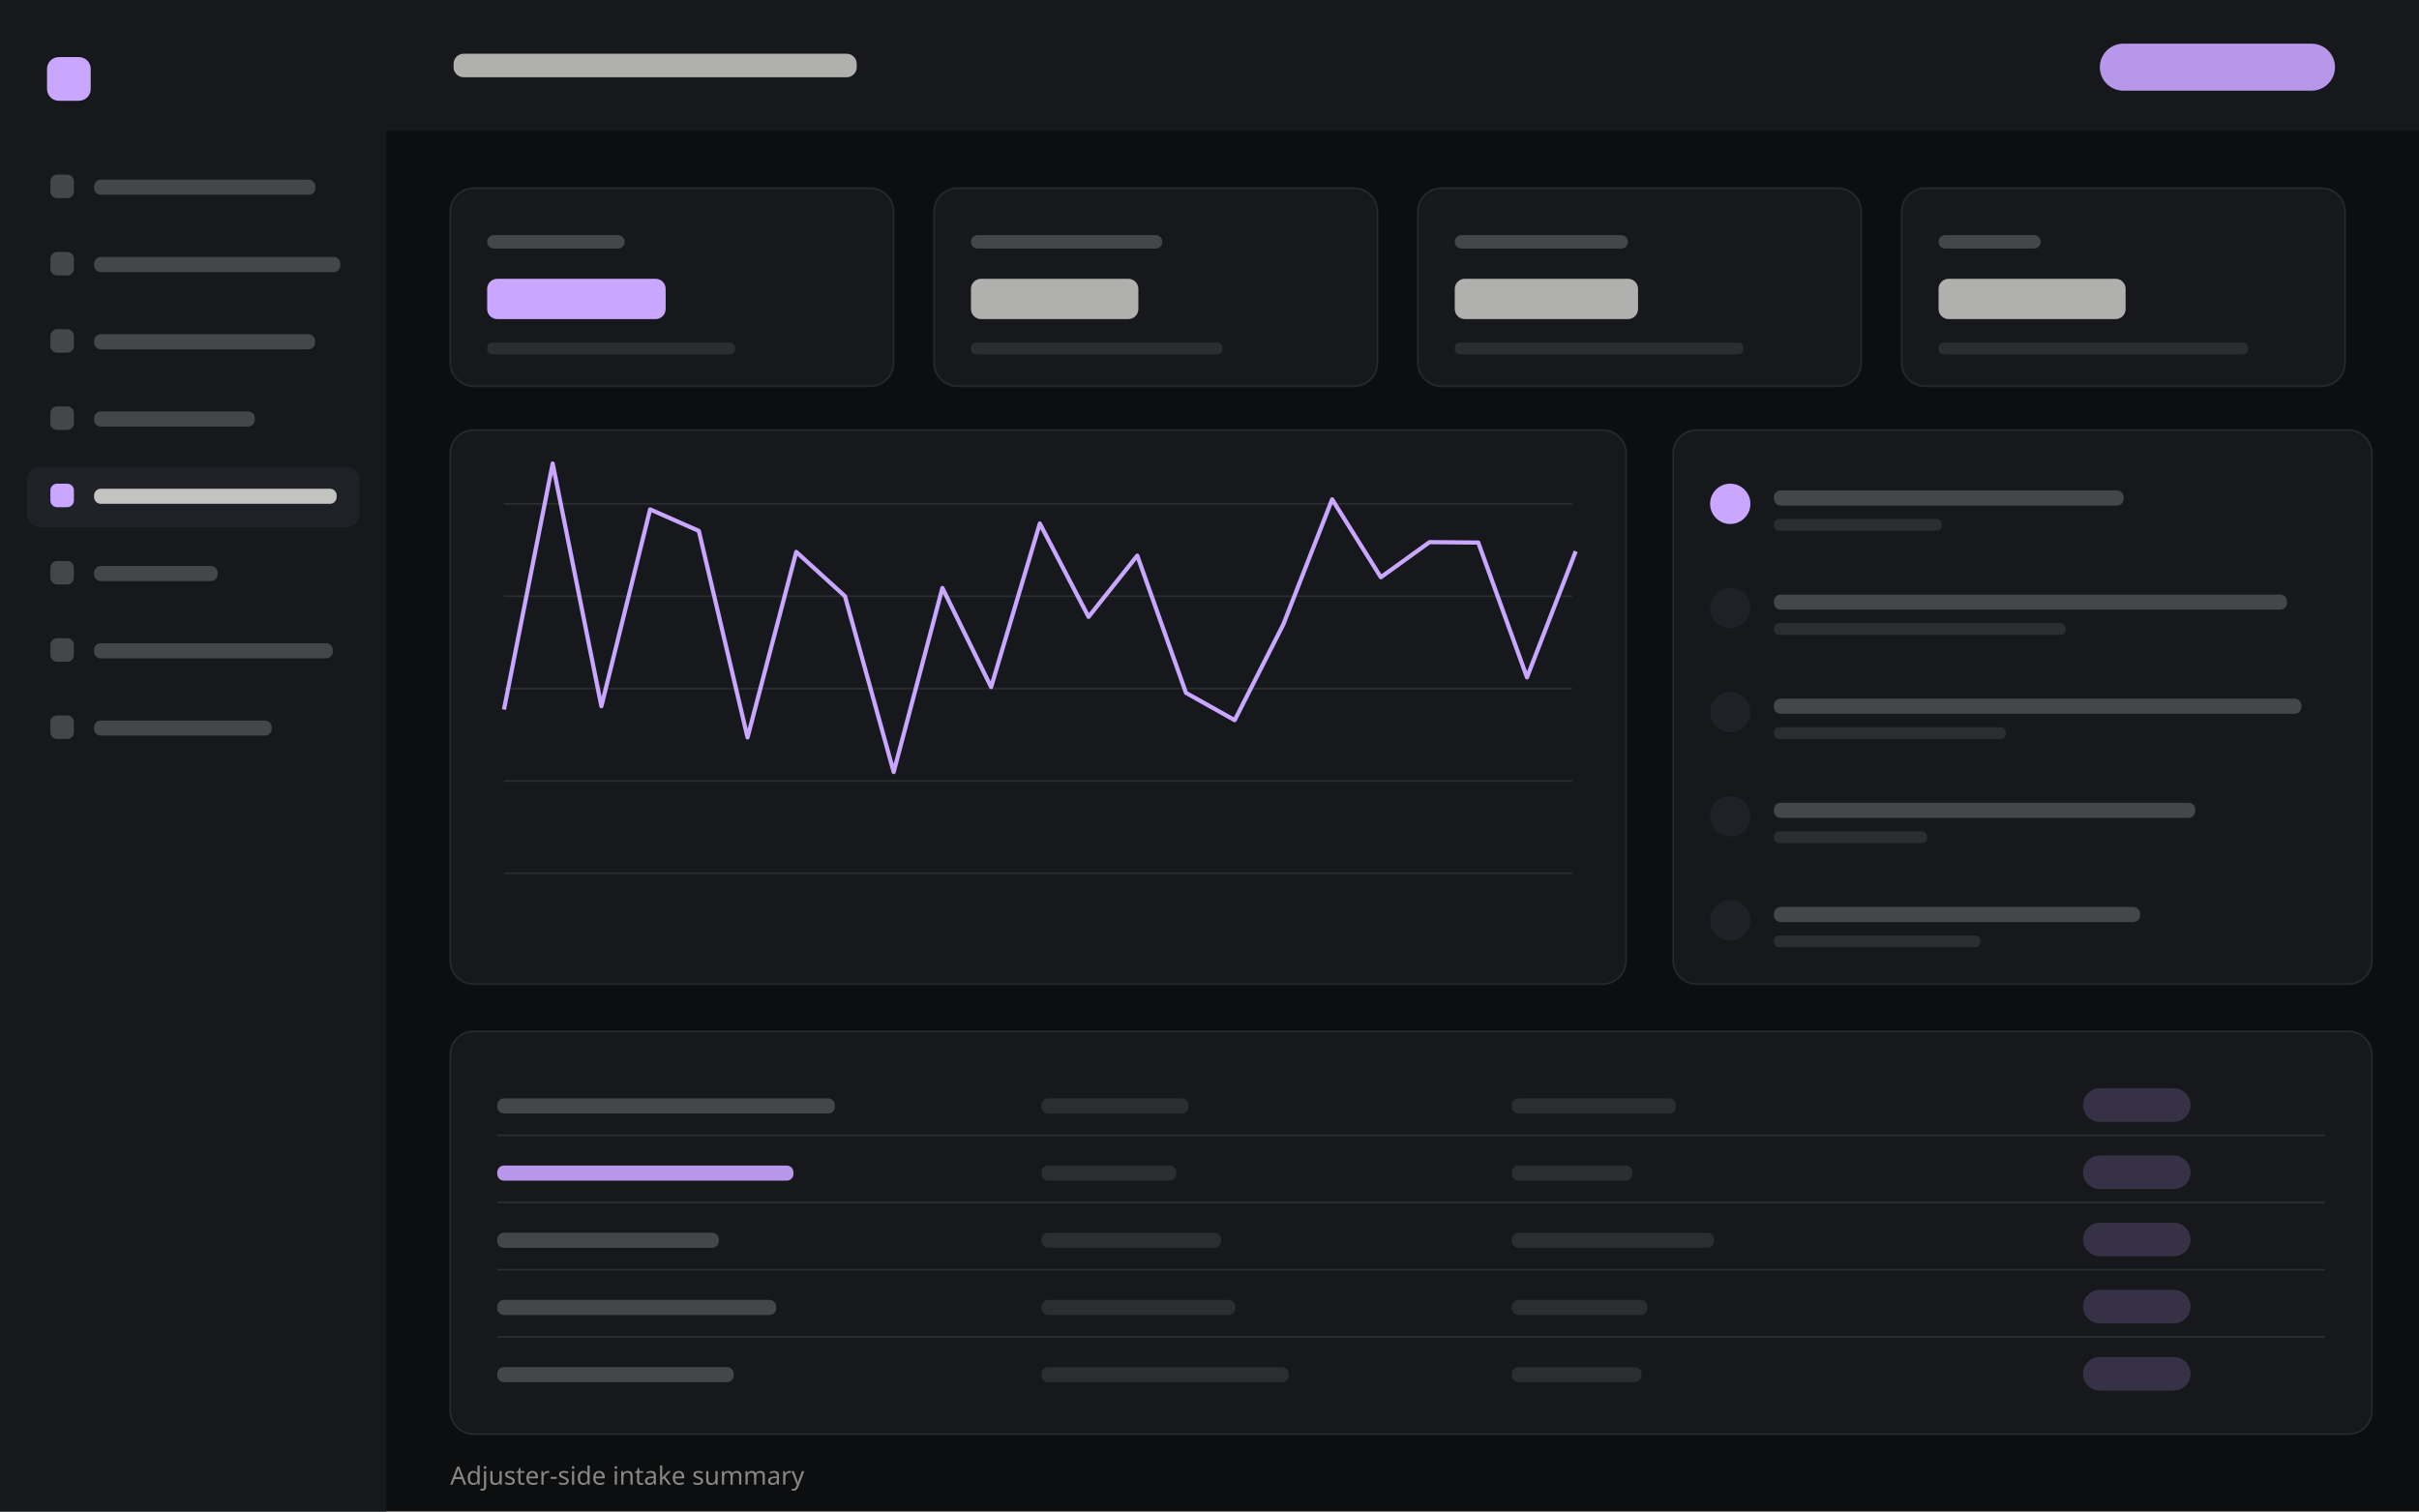
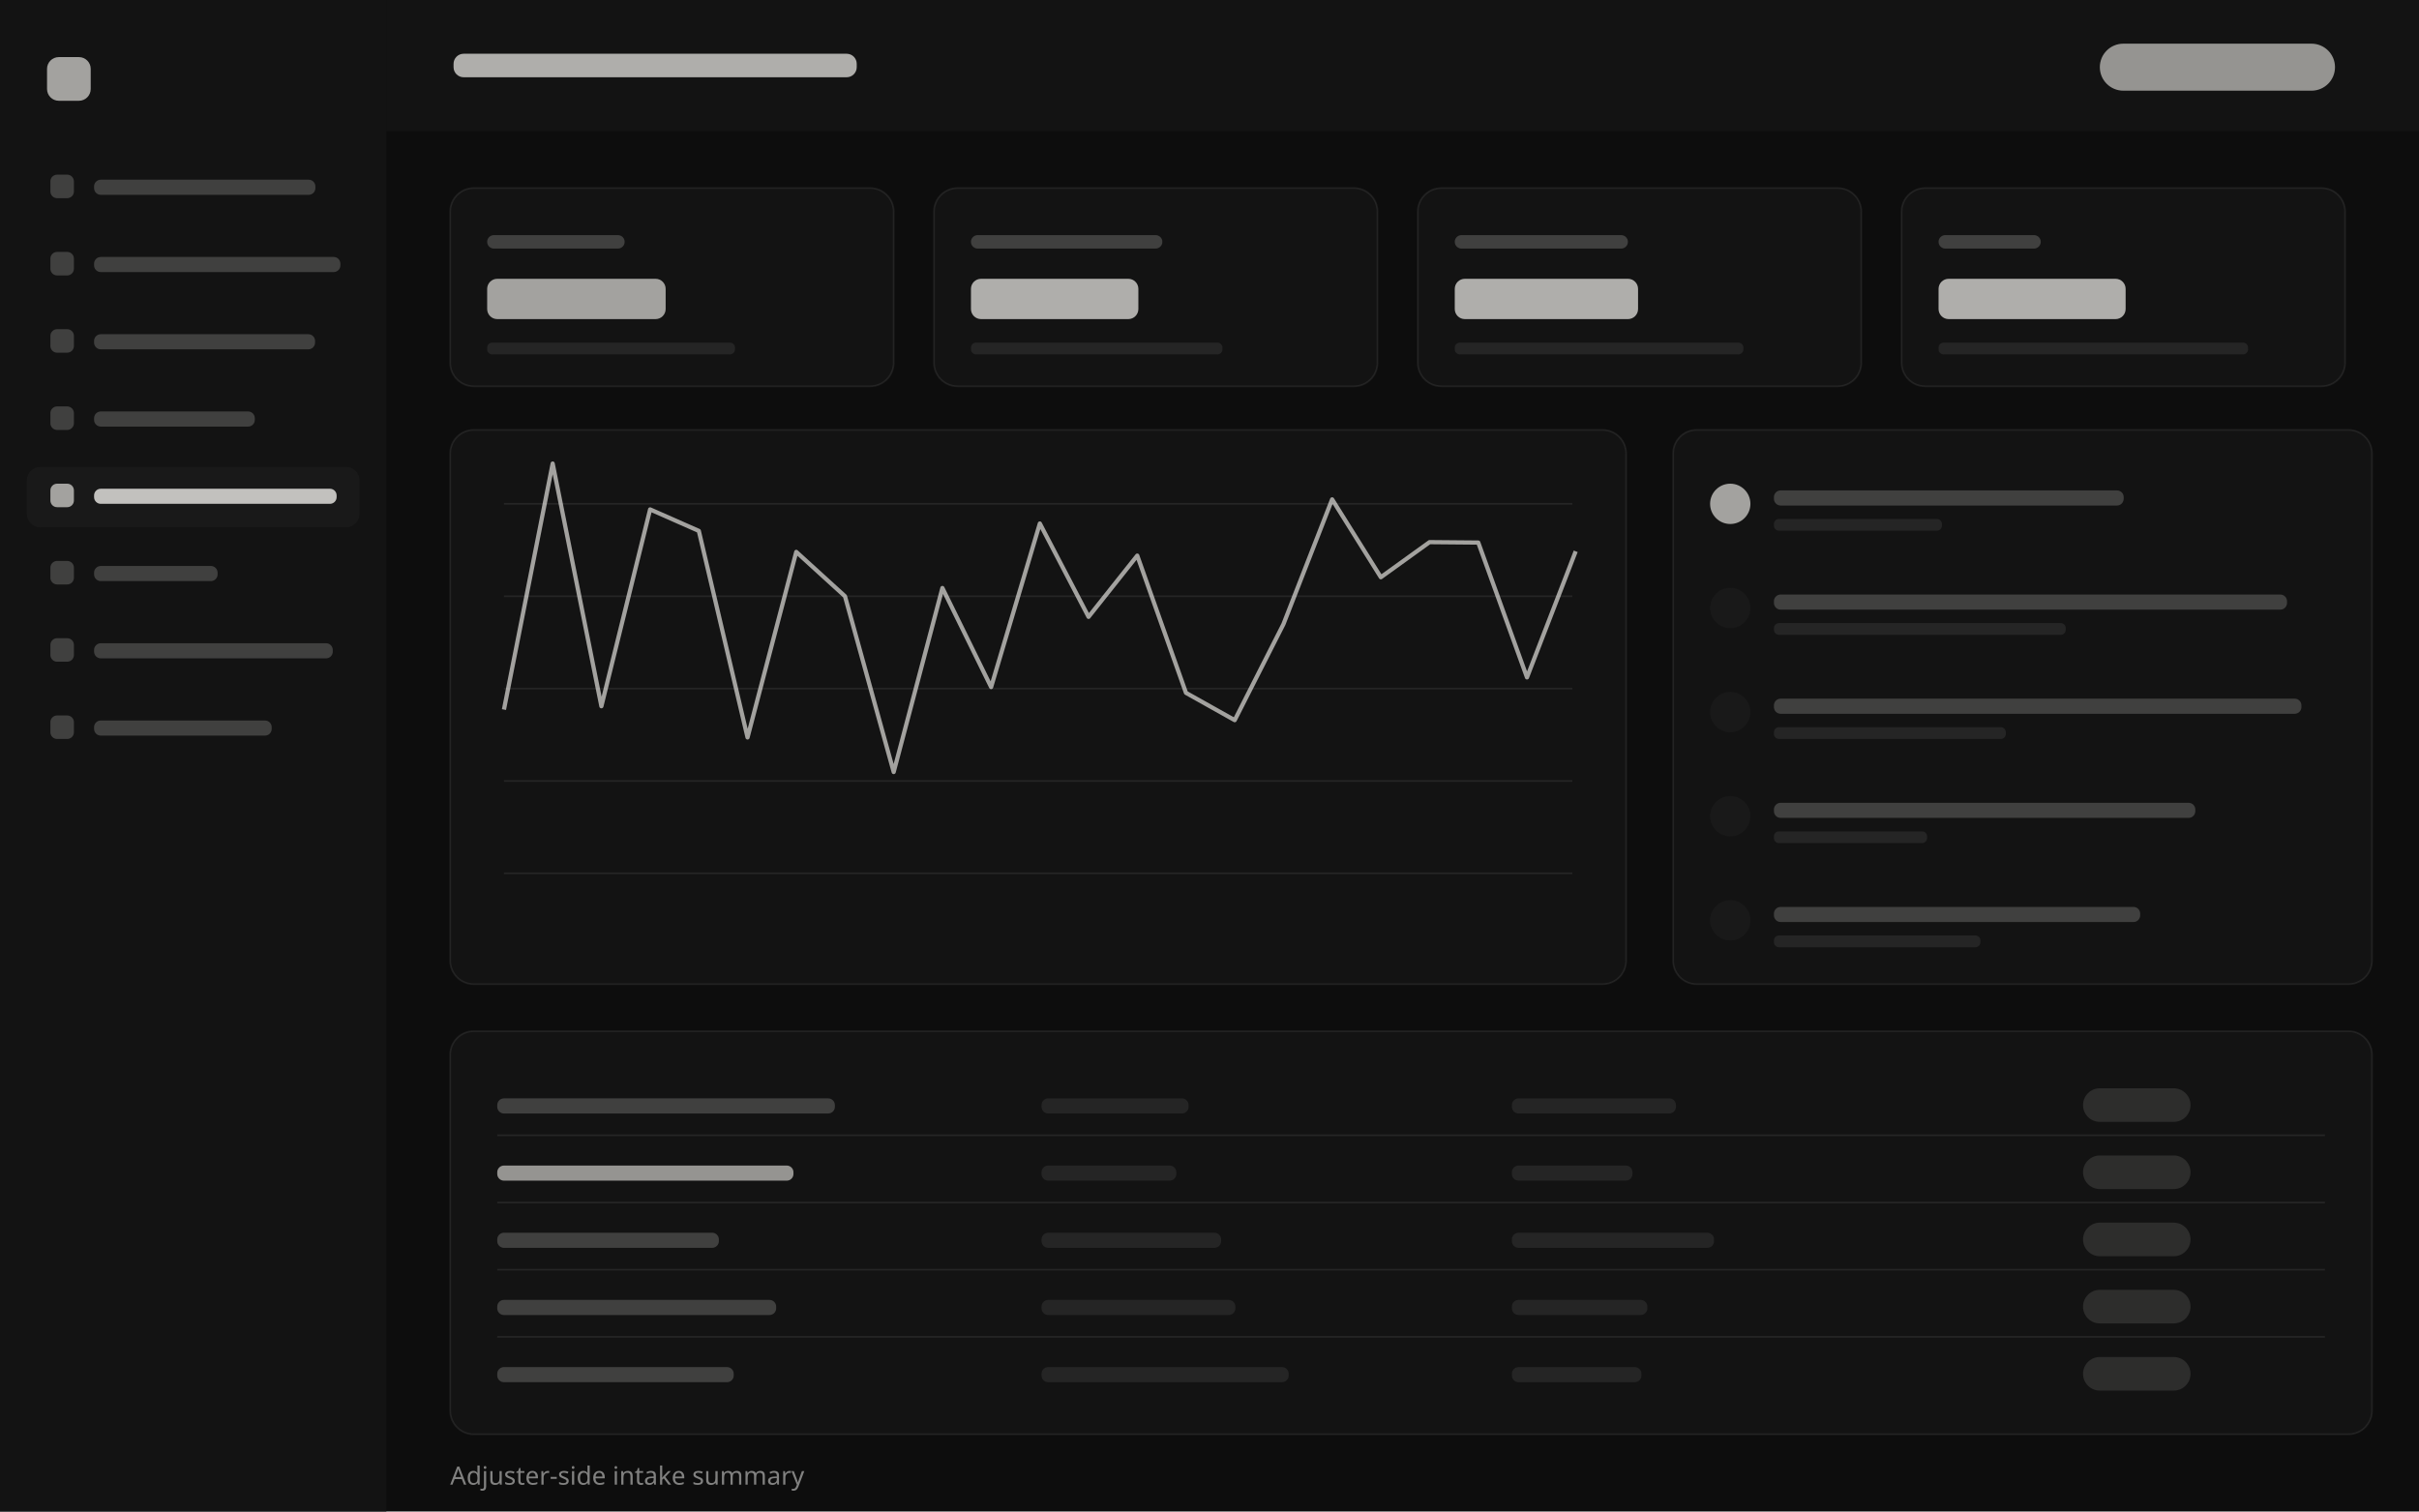
<svg xmlns="http://www.w3.org/2000/svg" viewBox="0 0 1440 900" width="1440" height="900" role="img">
-   <rect width="1440" height="900" fill="#0d0e10" />
-   <rect x="0" y="0" width="230" height="900" fill="#16181c" />
-   <rect x="28" y="34" width="26" height="26" rx="7" fill="#c9a6ff" />
-   <rect x="30" y="104" width="14" height="14" rx="4" fill="rgba(236,235,231,0.22)" />
-   <rect x="56" y="107" width="131.747" height="9" rx="4" fill="rgba(236,235,231,0.22)" />
-   <rect x="30" y="150" width="14" height="14" rx="4" fill="rgba(236,235,231,0.22)" />
-   <rect x="56" y="153" width="146.631" height="9" rx="4" fill="rgba(236,235,231,0.22)" />
-   <rect x="30" y="196" width="14" height="14" rx="4" fill="rgba(236,235,231,0.22)" />
-   <rect x="56" y="199" width="131.553" height="9" rx="4" fill="rgba(236,235,231,0.22)" />
-   <rect x="30" y="242" width="14" height="14" rx="4" fill="rgba(236,235,231,0.22)" />
-   <rect x="56" y="245" width="95.688" height="9" rx="4" fill="rgba(236,235,231,0.22)" />
-   <rect x="16" y="278" width="198" height="36" rx="8" fill="#1e2126" />
-   <rect x="30" y="288" width="14" height="14" rx="4" fill="#c9a6ff" />
+   <rect width="1440" height="900" fill="#0d0d0d" />
+   <rect x="0" y="0" width="230" height="900" fill="#131313" />
+   <rect x="28" y="34" width="26" height="26" rx="7" fill="#a3a29f" />
+   <rect x="30" y="104" width="14" height="14" rx="4" fill="rgba(247,246,244,0.2)" />
+   <rect x="56" y="107" width="131.747" height="9" rx="4" fill="rgba(247,246,244,0.2)" />
+   <rect x="30" y="150" width="14" height="14" rx="4" fill="rgba(247,246,244,0.2)" />
+   <rect x="56" y="153" width="146.631" height="9" rx="4" fill="rgba(247,246,244,0.2)" />
+   <rect x="30" y="196" width="14" height="14" rx="4" fill="rgba(247,246,244,0.2)" />
+   <rect x="56" y="199" width="131.553" height="9" rx="4" fill="rgba(247,246,244,0.2)" />
+   <rect x="30" y="242" width="14" height="14" rx="4" fill="rgba(247,246,244,0.2)" />
+   <rect x="56" y="245" width="95.688" height="9" rx="4" fill="rgba(247,246,244,0.2)" />
+   <rect x="16" y="278" width="198" height="36" rx="8" fill="#191919" />
+   <rect x="30" y="288" width="14" height="14" rx="4" fill="#a3a29f" />
  <rect x="56" y="291" width="144.395" height="9" rx="4" fill="rgba(236,235,231,0.8)" />
-   <rect x="30" y="334" width="14" height="14" rx="4" fill="rgba(236,235,231,0.22)" />
-   <rect x="56" y="337" width="73.531" height="9" rx="4" fill="rgba(236,235,231,0.22)" />
-   <rect x="30" y="380" width="14" height="14" rx="4" fill="rgba(236,235,231,0.22)" />
-   <rect x="56" y="383" width="142.099" height="9" rx="4" fill="rgba(236,235,231,0.22)" />
-   <rect x="30" y="426" width="14" height="14" rx="4" fill="rgba(236,235,231,0.22)" />
-   <rect x="56" y="429" width="105.737" height="9" rx="4" fill="rgba(236,235,231,0.22)" />
-   <rect x="230" y="0" width="1210" height="78" fill="#16181c" />
+   <rect x="30" y="334" width="14" height="14" rx="4" fill="rgba(247,246,244,0.2)" />
+   <rect x="56" y="337" width="73.531" height="9" rx="4" fill="rgba(247,246,244,0.2)" />
+   <rect x="30" y="380" width="14" height="14" rx="4" fill="rgba(247,246,244,0.2)" />
+   <rect x="56" y="383" width="142.099" height="9" rx="4" fill="rgba(247,246,244,0.2)" />
+   <rect x="30" y="426" width="14" height="14" rx="4" fill="rgba(247,246,244,0.2)" />
+   <rect x="56" y="429" width="105.737" height="9" rx="4" fill="rgba(247,246,244,0.2)" />
+   <rect x="230" y="0" width="1210" height="78" fill="#131313" />
  <rect x="270" y="32" width="240" height="14" rx="6" fill="rgba(236,235,231,0.72)" />
-   <rect x="1250" y="26" width="140" height="28" rx="14" fill="#c9a6ff" fill-opacity="0.9" />
-   <rect x="268" y="112" width="264" height="118" rx="14" fill="#16181c" stroke="rgba(236,235,231,0.10)" />
-   <rect x="290" y="140" width="81.847" height="8" rx="4" fill="rgba(236,235,231,0.22)" />
-   <rect x="290" y="166" width="106.257" height="24" rx="6" fill="#c9a6ff" />
-   <rect x="290" y="204" width="147.545" height="7" rx="3" fill="rgba(236,235,231,0.10)" />
-   <rect x="556" y="112" width="264" height="118" rx="14" fill="#16181c" stroke="rgba(236,235,231,0.10)" />
-   <rect x="578" y="140" width="113.938" height="8" rx="4" fill="rgba(236,235,231,0.22)" />
+   <rect x="1250" y="26" width="140" height="28" rx="14" fill="#a3a29f" fill-opacity="0.9" />
+   <rect x="268" y="112" width="264" height="118" rx="14" fill="#131313" stroke="rgba(247,246,244,0.08)" />
+   <rect x="290" y="140" width="81.847" height="8" rx="4" fill="rgba(247,246,244,0.2)" />
+   <rect x="290" y="166" width="106.257" height="24" rx="6" fill="#a3a29f" />
+   <rect x="290" y="204" width="147.545" height="7" rx="3" fill="rgba(247,246,244,0.08)" />
+   <rect x="556" y="112" width="264" height="118" rx="14" fill="#131313" stroke="rgba(247,246,244,0.08)" />
+   <rect x="578" y="140" width="113.938" height="8" rx="4" fill="rgba(247,246,244,0.2)" />
  <rect x="578" y="166" width="99.658" height="24" rx="6" fill="rgba(236,235,231,0.72)" />
-   <rect x="578" y="204" width="149.714" height="7" rx="3" fill="rgba(236,235,231,0.10)" />
-   <rect x="844" y="112" width="264" height="118" rx="14" fill="#16181c" stroke="rgba(236,235,231,0.10)" />
-   <rect x="866" y="140" width="103.07" height="8" rx="4" fill="rgba(236,235,231,0.22)" />
+   <rect x="578" y="204" width="149.714" height="7" rx="3" fill="rgba(247,246,244,0.08)" />
+   <rect x="844" y="112" width="264" height="118" rx="14" fill="#131313" stroke="rgba(247,246,244,0.08)" />
+   <rect x="866" y="140" width="103.07" height="8" rx="4" fill="rgba(247,246,244,0.2)" />
  <rect x="866" y="166" width="109.114" height="24" rx="6" fill="rgba(236,235,231,0.72)" />
-   <rect x="866" y="204" width="171.838" height="7" rx="3" fill="rgba(236,235,231,0.10)" />
-   <rect x="1132" y="112" width="264" height="118" rx="14" fill="#16181c" stroke="rgba(236,235,231,0.10)" />
-   <rect x="1154" y="140" width="60.819" height="8" rx="4" fill="rgba(236,235,231,0.22)" />
+   <rect x="866" y="204" width="171.838" height="7" rx="3" fill="rgba(247,246,244,0.08)" />
+   <rect x="1132" y="112" width="264" height="118" rx="14" fill="#131313" stroke="rgba(247,246,244,0.08)" />
+   <rect x="1154" y="140" width="60.819" height="8" rx="4" fill="rgba(247,246,244,0.2)" />
  <rect x="1154" y="166" width="111.359" height="24" rx="6" fill="rgba(236,235,231,0.72)" />
-   <rect x="1154" y="204" width="184.239" height="7" rx="3" fill="rgba(236,235,231,0.10)" />
-   <rect x="268" y="256" width="700" height="330" rx="14" fill="#16181c" stroke="rgba(236,235,231,0.10)" />
-   <polyline points="300,422.503 329,276.004 358,420.51 387,303.313 416,316.104 445,439.09 474,328.611 503,355.002 532,459.679 561,350.105 590,409.1 619,311.705 648,367.302 677,330.823 706,412.54 735,428.806 764,371.675 793,297.329 822,343.705 851,322.806 880,323.06 909,403.342 938,328.255 " fill="none" stroke="#c9a6ff" stroke-width="2.5" stroke-linejoin="round" />
-   <line x1="300" y1="300" x2="936" y2="300" stroke="rgba(236,235,231,0.10)" />
-   <line x1="300" y1="355" x2="936" y2="355" stroke="rgba(236,235,231,0.10)" />
-   <line x1="300" y1="410" x2="936" y2="410" stroke="rgba(236,235,231,0.10)" />
-   <line x1="300" y1="465" x2="936" y2="465" stroke="rgba(236,235,231,0.10)" />
-   <line x1="300" y1="520" x2="936" y2="520" stroke="rgba(236,235,231,0.10)" />
-   <rect x="996" y="256" width="416" height="330" rx="14" fill="#16181c" stroke="rgba(236,235,231,0.10)" />
-   <circle cx="1030" cy="300" r="12" fill="#c9a6ff" />
-   <rect x="1056" y="292" width="208.202" height="9" rx="4" fill="rgba(236,235,231,0.22)" />
-   <rect x="1056" y="309" width="100.002" height="7" rx="3" fill="rgba(236,235,231,0.10)" />
-   <circle cx="1030" cy="362" r="12" fill="#1e2126" />
-   <rect x="1056" y="354" width="305.429" height="9" rx="4" fill="rgba(236,235,231,0.22)" />
-   <rect x="1056" y="371" width="173.71" height="7" rx="3" fill="rgba(236,235,231,0.10)" />
-   <circle cx="1030" cy="424" r="12" fill="#1e2126" />
-   <rect x="1056" y="416" width="314.008" height="9" rx="4" fill="rgba(236,235,231,0.22)" />
-   <rect x="1056" y="433" width="138.051" height="7" rx="3" fill="rgba(236,235,231,0.10)" />
-   <circle cx="1030" cy="486" r="12" fill="#1e2126" />
-   <rect x="1056" y="478" width="250.841" height="9" rx="4" fill="rgba(236,235,231,0.22)" />
-   <rect x="1056" y="495" width="91.181" height="7" rx="3" fill="rgba(236,235,231,0.10)" />
-   <circle cx="1030" cy="548" r="12" fill="#1e2126" />
-   <rect x="1056" y="540" width="218.021" height="9" rx="4" fill="rgba(236,235,231,0.22)" />
-   <rect x="1056" y="557" width="122.91" height="7" rx="3" fill="rgba(236,235,231,0.10)" />
-   <rect x="268" y="614" width="1144" height="240" rx="14" fill="#16181c" stroke="rgba(236,235,231,0.10)" />
-   <rect x="296" y="654" width="200.989" height="9" rx="4" fill="rgba(236,235,231,0.22)" fill-opacity="1" />
-   <rect x="620" y="654" width="87.566" height="9" rx="4" fill="rgba(236,235,231,0.10)" />
-   <rect x="900" y="654" width="97.684" height="9" rx="4" fill="rgba(236,235,231,0.10)" />
-   <rect x="1240" y="648" width="64" height="20" rx="10" fill="#c9a6ff" fill-opacity="0.18" />
-   <line x1="296" y1="676" x2="1384" y2="676" stroke="rgba(236,235,231,0.10)" />
-   <rect x="296" y="694" width="176.341" height="9" rx="4" fill="#c9a6ff" fill-opacity="0.9" />
-   <rect x="620" y="694" width="80.258" height="9" rx="4" fill="rgba(236,235,231,0.10)" />
-   <rect x="900" y="694" width="71.793" height="9" rx="4" fill="rgba(236,235,231,0.10)" />
-   <rect x="1240" y="688" width="64" height="20" rx="10" fill="#c9a6ff" fill-opacity="0.18" />
-   <line x1="296" y1="716" x2="1384" y2="716" stroke="rgba(236,235,231,0.10)" />
-   <rect x="296" y="734" width="131.936" height="9" rx="4" fill="rgba(236,235,231,0.22)" fill-opacity="1" />
-   <rect x="620" y="734" width="106.928" height="9" rx="4" fill="rgba(236,235,231,0.10)" />
-   <rect x="900" y="734" width="120.351" height="9" rx="4" fill="rgba(236,235,231,0.10)" />
-   <rect x="1240" y="728" width="64" height="20" rx="10" fill="#c9a6ff" fill-opacity="0.18" />
-   <line x1="296" y1="756" x2="1384" y2="756" stroke="rgba(236,235,231,0.10)" />
-   <rect x="296" y="774" width="166.047" height="9" rx="4" fill="rgba(236,235,231,0.22)" fill-opacity="1" />
-   <rect x="620" y="774" width="115.422" height="9" rx="4" fill="rgba(236,235,231,0.10)" />
-   <rect x="900" y="774" width="80.665" height="9" rx="4" fill="rgba(236,235,231,0.10)" />
-   <rect x="1240" y="768" width="64" height="20" rx="10" fill="#c9a6ff" fill-opacity="0.18" />
-   <line x1="296" y1="796" x2="1384" y2="796" stroke="rgba(236,235,231,0.10)" />
-   <rect x="296" y="814" width="140.774" height="9" rx="4" fill="rgba(236,235,231,0.22)" fill-opacity="1" />
-   <rect x="620" y="814" width="147.144" height="9" rx="4" fill="rgba(236,235,231,0.10)" />
-   <rect x="900" y="814" width="77.14" height="9" rx="4" fill="rgba(236,235,231,0.10)" />
-   <rect x="1240" y="808" width="64" height="20" rx="10" fill="#c9a6ff" fill-opacity="0.18" />
-   <text x="268" y="884" fill="rgba(236,235,231,0.55)" font-family="Manrope, sans-serif" font-size="15">Adjuster-side intake summary</text>
+   <rect x="1154" y="204" width="184.239" height="7" rx="3" fill="rgba(247,246,244,0.08)" />
+   <rect x="268" y="256" width="700" height="330" rx="14" fill="#131313" stroke="rgba(247,246,244,0.08)" />
+   <polyline points="300,422.503 329,276.004 358,420.51 387,303.313 416,316.104 445,439.09 474,328.611 503,355.002 532,459.679 561,350.105 590,409.1 619,311.705 648,367.302 677,330.823 706,412.54 735,428.806 764,371.675 793,297.329 822,343.705 851,322.806 880,323.06 909,403.342 938,328.255 " fill="none" stroke="#a3a29f" stroke-width="2.5" stroke-linejoin="round" />
+   <line x1="300" y1="300" x2="936" y2="300" stroke="rgba(247,246,244,0.08)" />
+   <line x1="300" y1="355" x2="936" y2="355" stroke="rgba(247,246,244,0.08)" />
+   <line x1="300" y1="410" x2="936" y2="410" stroke="rgba(247,246,244,0.08)" />
+   <line x1="300" y1="465" x2="936" y2="465" stroke="rgba(247,246,244,0.08)" />
+   <line x1="300" y1="520" x2="936" y2="520" stroke="rgba(247,246,244,0.08)" />
+   <rect x="996" y="256" width="416" height="330" rx="14" fill="#131313" stroke="rgba(247,246,244,0.08)" />
+   <circle cx="1030" cy="300" r="12" fill="#a3a29f" />
+   <rect x="1056" y="292" width="208.202" height="9" rx="4" fill="rgba(247,246,244,0.2)" />
+   <rect x="1056" y="309" width="100.002" height="7" rx="3" fill="rgba(247,246,244,0.08)" />
+   <circle cx="1030" cy="362" r="12" fill="#191919" />
+   <rect x="1056" y="354" width="305.429" height="9" rx="4" fill="rgba(247,246,244,0.2)" />
+   <rect x="1056" y="371" width="173.71" height="7" rx="3" fill="rgba(247,246,244,0.08)" />
+   <circle cx="1030" cy="424" r="12" fill="#191919" />
+   <rect x="1056" y="416" width="314.008" height="9" rx="4" fill="rgba(247,246,244,0.2)" />
+   <rect x="1056" y="433" width="138.051" height="7" rx="3" fill="rgba(247,246,244,0.08)" />
+   <circle cx="1030" cy="486" r="12" fill="#191919" />
+   <rect x="1056" y="478" width="250.841" height="9" rx="4" fill="rgba(247,246,244,0.2)" />
+   <rect x="1056" y="495" width="91.181" height="7" rx="3" fill="rgba(247,246,244,0.08)" />
+   <circle cx="1030" cy="548" r="12" fill="#191919" />
+   <rect x="1056" y="540" width="218.021" height="9" rx="4" fill="rgba(247,246,244,0.2)" />
+   <rect x="1056" y="557" width="122.91" height="7" rx="3" fill="rgba(247,246,244,0.08)" />
+   <rect x="268" y="614" width="1144" height="240" rx="14" fill="#131313" stroke="rgba(247,246,244,0.08)" />
+   <rect x="296" y="654" width="200.989" height="9" rx="4" fill="rgba(247,246,244,0.2)" fill-opacity="1" />
+   <rect x="620" y="654" width="87.566" height="9" rx="4" fill="rgba(247,246,244,0.08)" />
+   <rect x="900" y="654" width="97.684" height="9" rx="4" fill="rgba(247,246,244,0.08)" />
+   <rect x="1240" y="648" width="64" height="20" rx="10" fill="#a3a29f" fill-opacity="0.18" />
+   <line x1="296" y1="676" x2="1384" y2="676" stroke="rgba(247,246,244,0.08)" />
+   <rect x="296" y="694" width="176.341" height="9" rx="4" fill="#a3a29f" fill-opacity="0.9" />
+   <rect x="620" y="694" width="80.258" height="9" rx="4" fill="rgba(247,246,244,0.08)" />
+   <rect x="900" y="694" width="71.793" height="9" rx="4" fill="rgba(247,246,244,0.08)" />
+   <rect x="1240" y="688" width="64" height="20" rx="10" fill="#a3a29f" fill-opacity="0.18" />
+   <line x1="296" y1="716" x2="1384" y2="716" stroke="rgba(247,246,244,0.08)" />
+   <rect x="296" y="734" width="131.936" height="9" rx="4" fill="rgba(247,246,244,0.2)" fill-opacity="1" />
+   <rect x="620" y="734" width="106.928" height="9" rx="4" fill="rgba(247,246,244,0.08)" />
+   <rect x="900" y="734" width="120.351" height="9" rx="4" fill="rgba(247,246,244,0.08)" />
+   <rect x="1240" y="728" width="64" height="20" rx="10" fill="#a3a29f" fill-opacity="0.18" />
+   <line x1="296" y1="756" x2="1384" y2="756" stroke="rgba(247,246,244,0.08)" />
+   <rect x="296" y="774" width="166.047" height="9" rx="4" fill="rgba(247,246,244,0.2)" fill-opacity="1" />
+   <rect x="620" y="774" width="115.422" height="9" rx="4" fill="rgba(247,246,244,0.08)" />
+   <rect x="900" y="774" width="80.665" height="9" rx="4" fill="rgba(247,246,244,0.08)" />
+   <rect x="1240" y="768" width="64" height="20" rx="10" fill="#a3a29f" fill-opacity="0.18" />
+   <line x1="296" y1="796" x2="1384" y2="796" stroke="rgba(247,246,244,0.08)" />
+   <rect x="296" y="814" width="140.774" height="9" rx="4" fill="rgba(247,246,244,0.2)" fill-opacity="1" />
+   <rect x="620" y="814" width="147.144" height="9" rx="4" fill="rgba(247,246,244,0.08)" />
+   <rect x="900" y="814" width="77.14" height="9" rx="4" fill="rgba(247,246,244,0.08)" />
+   <rect x="1240" y="808" width="64" height="20" rx="10" fill="#a3a29f" fill-opacity="0.18" />
+   <text x="268" y="884" fill="rgba(247,246,244,0.5)" font-family="Manrope, sans-serif" font-size="15">Adjuster-side intake summary</text>
</svg>
